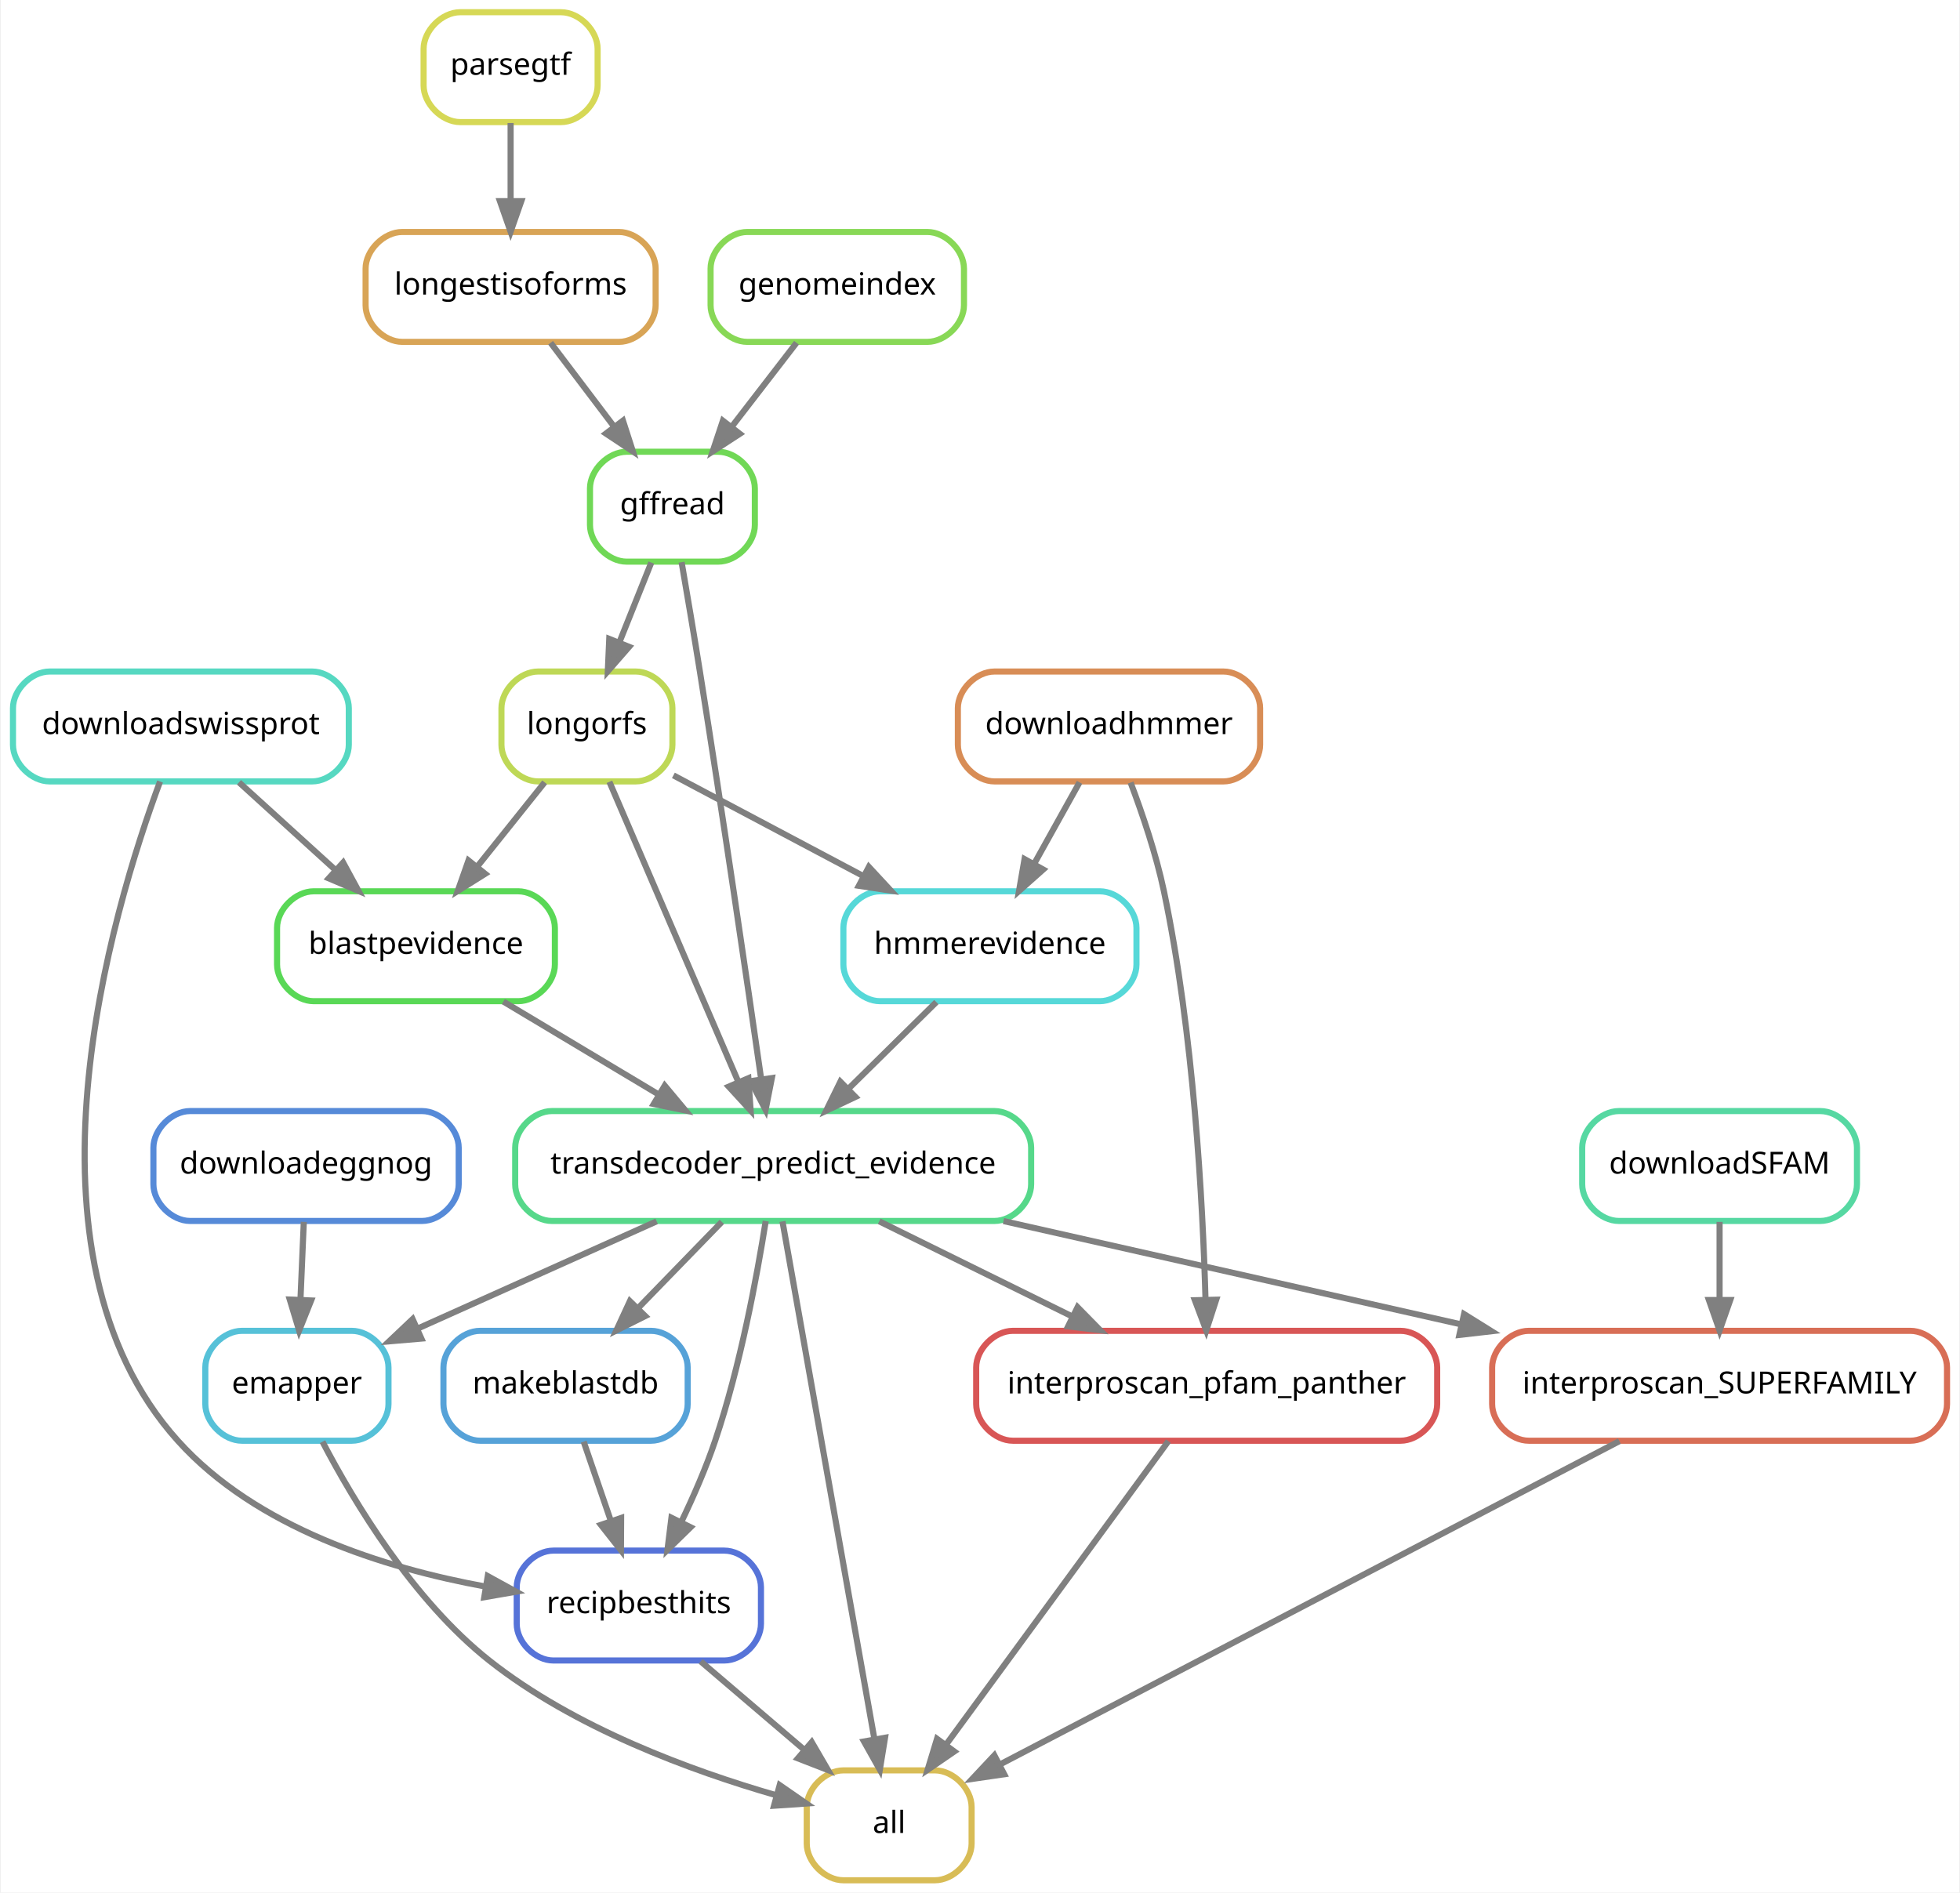
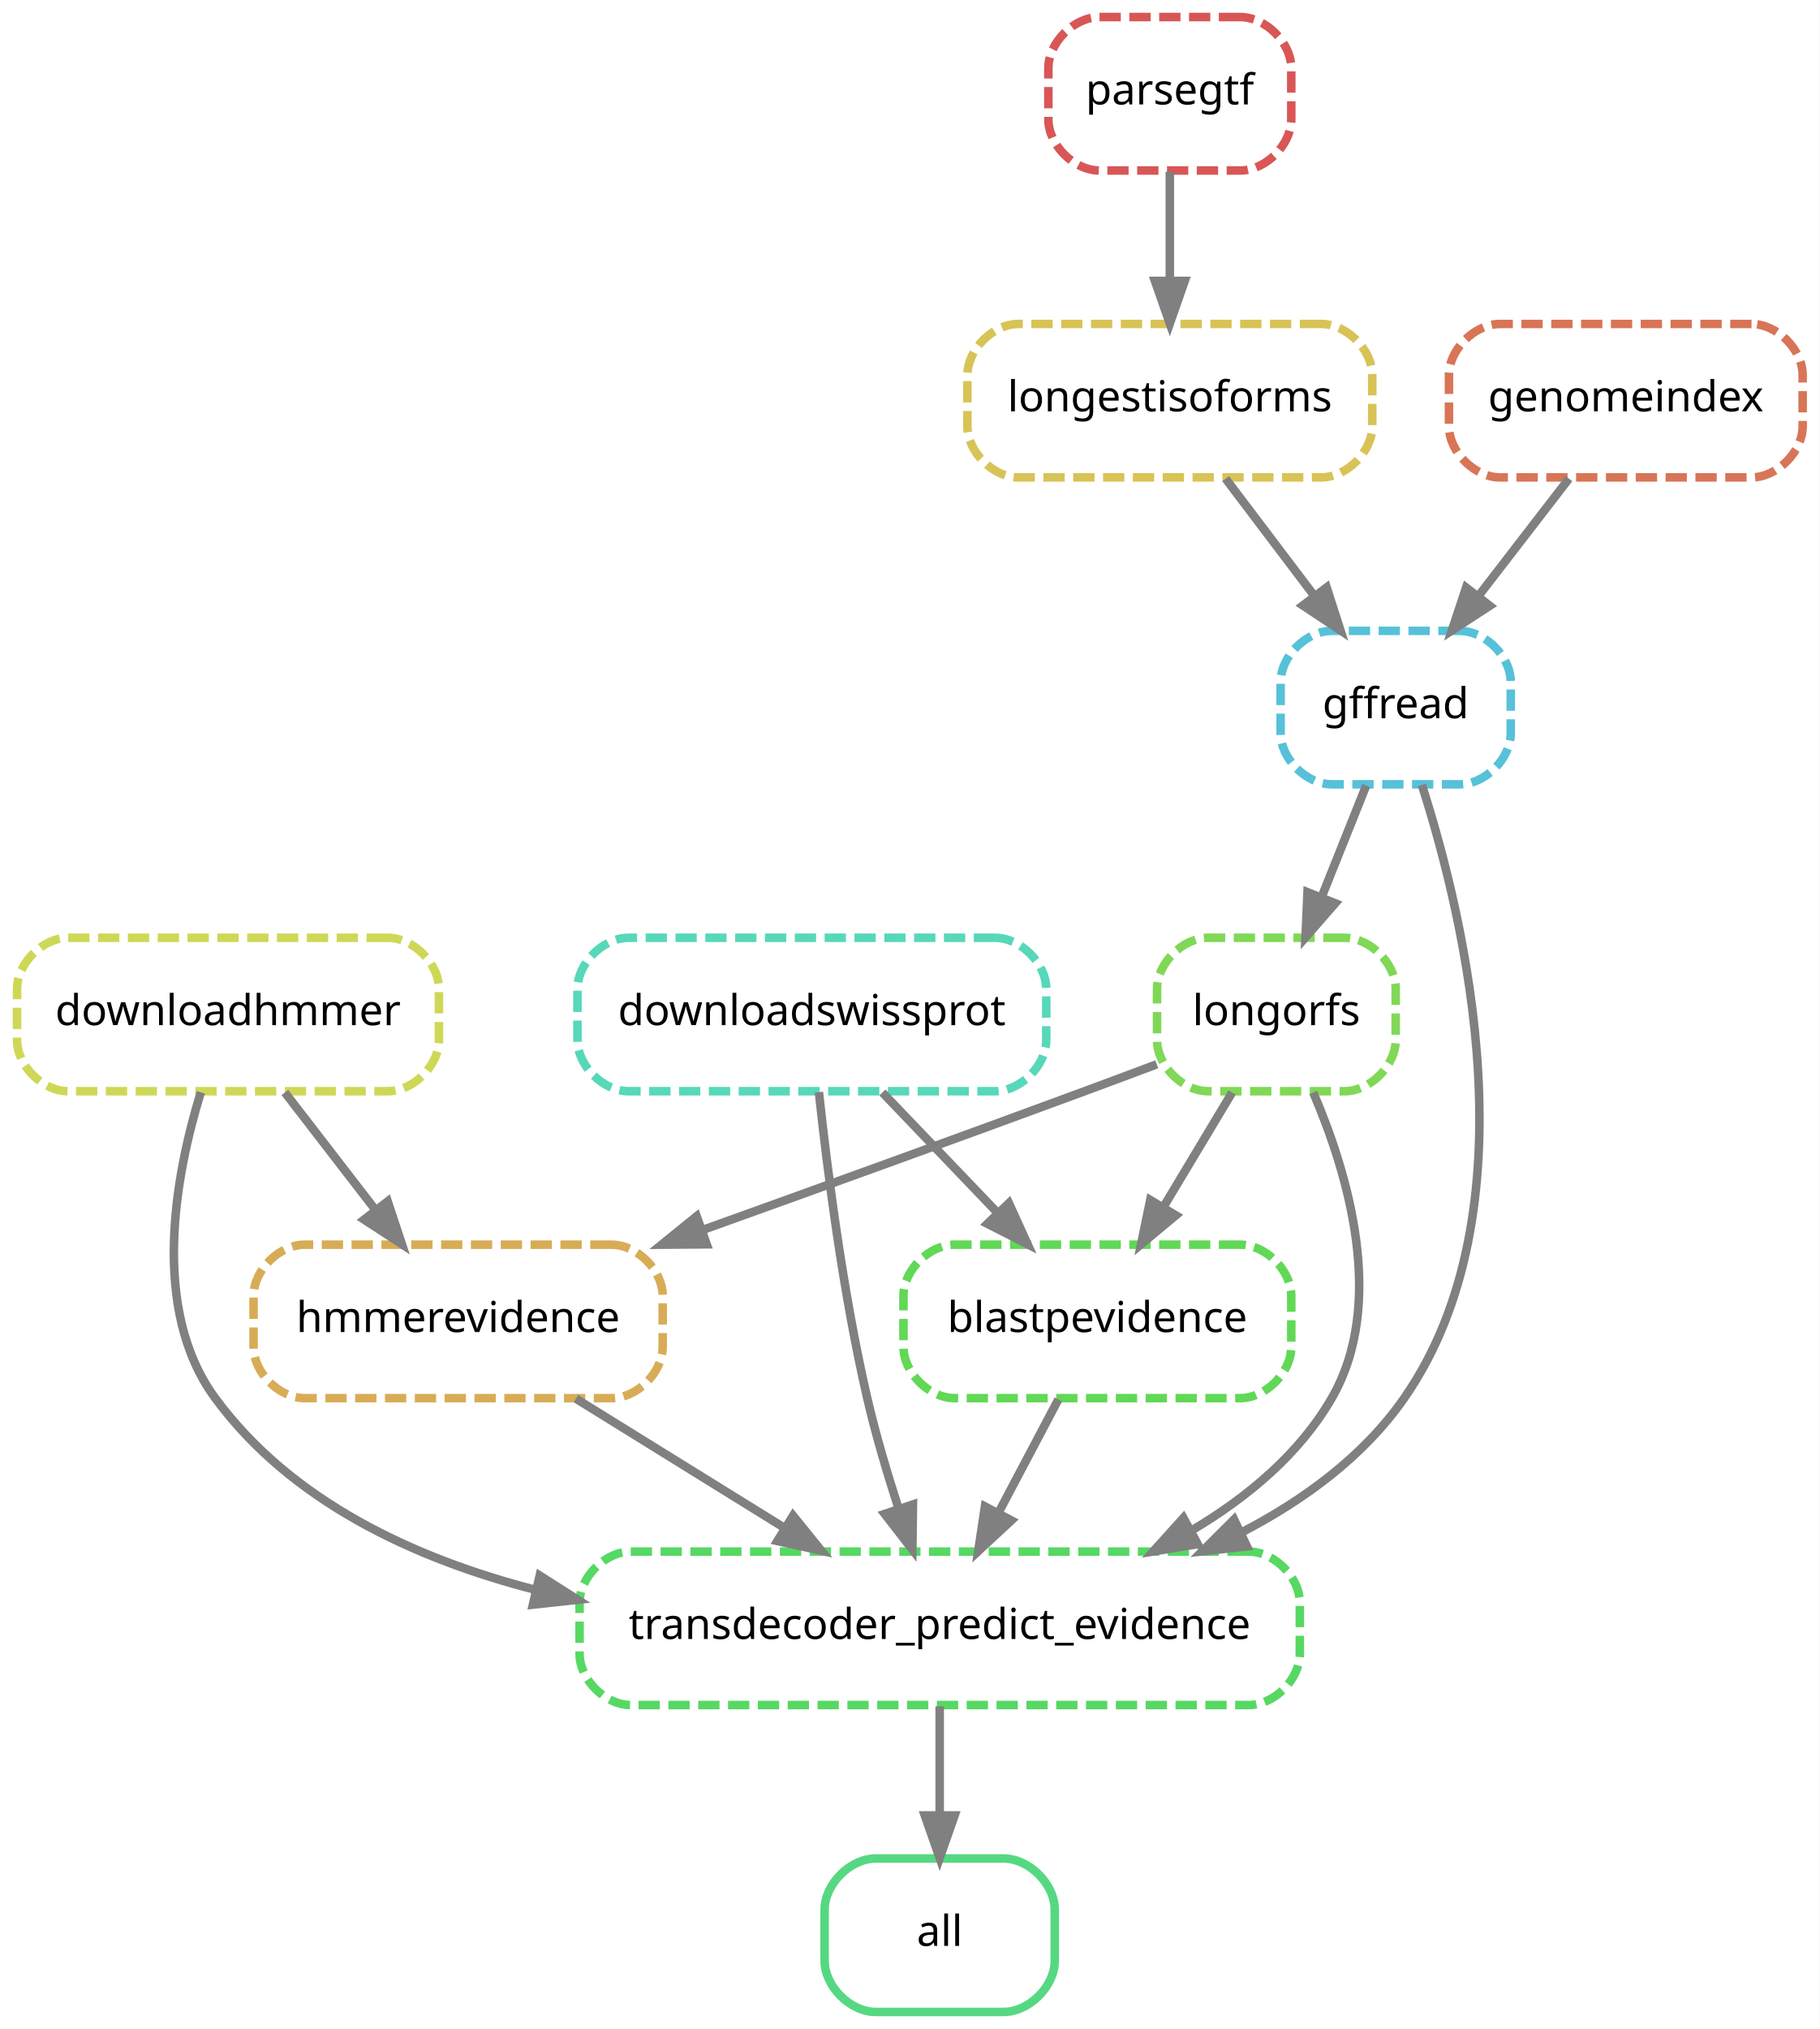
- <svg xmlns="http://www.w3.org/2000/svg" width="642pt" height="620pt" viewBox="0.00 0.00 641.50 620.00">
-   <g id="graph0" class="graph" transform="scale(1 1) rotate(0) translate(4 616)">
-     <polygon fill="white" stroke="transparent" points="-4,4 -4,-616 637.5,-616 637.5,4 -4,4" />
+ <svg xmlns="http://www.w3.org/2000/svg" width="427pt" height="476pt" viewBox="0.00 0.00 427.00 476.00">
+   <g id="graph0" class="graph" transform="scale(1 1) rotate(0) translate(4 472)">
+     <polygon fill="white" stroke="transparent" points="-4,4 -4,-472 423,-472 423,4 -4,4" />
    <g id="node1" class="node">
-       <path fill="none" stroke="#d8bc56" stroke-width="2" d="M302,-36C302,-36 272,-36 272,-36 266,-36 260,-30 260,-24 260,-24 260,-12 260,-12 260,-6 266,0 272,0 272,0 302,0 302,0 308,0 314,-6 314,-12 314,-12 314,-24 314,-24 314,-30 308,-36 302,-36" />
-       <text text-anchor="middle" x="287" y="-15.5" font-family="sans" font-size="10.00">all</text>
+       <path fill="none" stroke="#56d882" stroke-width="2" d="M231.5,-36C231.5,-36 201.5,-36 201.5,-36 195.5,-36 189.5,-30 189.5,-24 189.5,-24 189.5,-12 189.5,-12 189.5,-6 195.5,0 201.5,0 201.5,0 231.5,0 231.5,0 237.5,0 243.5,-6 243.5,-12 243.5,-12 243.5,-24 243.5,-24 243.5,-30 237.5,-36 231.5,-36" />
+       <text text-anchor="middle" x="216.5" y="-15.5" font-family="sans" font-size="10.00">all</text>
    </g>
    <g id="node2" class="node">
-       <path fill="none" stroke="#56d88a" stroke-width="2" d="M321.5,-252C321.5,-252 176.5,-252 176.5,-252 170.5,-252 164.5,-246 164.5,-240 164.5,-240 164.5,-228 164.5,-228 164.5,-222 170.5,-216 176.5,-216 176.5,-216 321.5,-216 321.5,-216 327.5,-216 333.5,-222 333.5,-228 333.5,-228 333.5,-240 333.5,-240 333.5,-246 327.5,-252 321.5,-252" />
-       <text text-anchor="middle" x="249" y="-231.5" font-family="sans" font-size="10.00">transdecoder_predict_evidence</text>
+       <path fill="none" stroke="#56d863" stroke-width="2" stroke-dasharray="5,2" d="M289,-108C289,-108 144,-108 144,-108 138,-108 132,-102 132,-96 132,-96 132,-84 132,-84 132,-78 138,-72 144,-72 144,-72 289,-72 289,-72 295,-72 301,-78 301,-84 301,-84 301,-96 301,-96 301,-102 295,-108 289,-108" />
+       <text text-anchor="middle" x="216.5" y="-87.5" font-family="sans" font-size="10.00">transdecoder_predict_evidence</text>
    </g>
    <g id="edge1" class="edge">
-       <path fill="none" stroke="grey" stroke-width="2" d="M252.05,-215.85C258.63,-178.75 274.25,-90.81 282.19,-46.1" />
-       <polygon fill="grey" stroke="grey" stroke-width="2" points="285.64,-46.69 283.94,-36.23 278.75,-45.47 285.64,-46.69" />
-     </g>
-     <g id="node12" class="node">
-       <path fill="none" stroke="#56c1d8" stroke-width="2" d="M111,-180C111,-180 75,-180 75,-180 69,-180 63,-174 63,-168 63,-168 63,-156 63,-156 63,-150 69,-144 75,-144 75,-144 111,-144 111,-144 117,-144 123,-150 123,-156 123,-156 123,-168 123,-168 123,-174 117,-180 111,-180" />
-       <text text-anchor="middle" x="93" y="-159.5" font-family="sans" font-size="10.00">emapper</text>
-     </g>
-     <g id="edge18" class="edge">
-       <path fill="none" stroke="grey" stroke-width="2" d="M210.84,-215.88C187.03,-205.19 156.45,-191.47 132.41,-180.68" />
-       <polygon fill="grey" stroke="grey" stroke-width="2" points="133.77,-177.46 123.21,-176.56 130.9,-183.84 133.77,-177.46" />
-     </g>
-     <g id="node14" class="node">
-       <path fill="none" stroke="#5673d8" stroke-width="2" d="M233,-108C233,-108 177,-108 177,-108 171,-108 165,-102 165,-96 165,-96 165,-84 165,-84 165,-78 171,-72 177,-72 177,-72 233,-72 233,-72 239,-72 245,-78 245,-84 245,-84 245,-96 245,-96 245,-102 239,-108 233,-108" />
-       <text text-anchor="middle" x="205" y="-87.5" font-family="sans" font-size="10.00">recipbesthits</text>
-     </g>
-     <g id="edge20" class="edge">
-       <path fill="none" stroke="grey" stroke-width="2" d="M246.56,-215.96C243.69,-197.81 238.24,-168.4 230,-144 227.01,-135.13 222.94,-125.79 218.95,-117.47" />
-       <polygon fill="grey" stroke="grey" stroke-width="2" points="221.95,-115.65 214.38,-108.25 215.68,-118.76 221.95,-115.65" />
-     </g>
-     <g id="node15" class="node">
-       <path fill="none" stroke="#56a2d8" stroke-width="2" d="M209,-180C209,-180 153,-180 153,-180 147,-180 141,-174 141,-168 141,-168 141,-156 141,-156 141,-150 147,-144 153,-144 153,-144 209,-144 209,-144 215,-144 221,-150 221,-156 221,-156 221,-168 221,-168 221,-174 215,-180 209,-180" />
-       <text text-anchor="middle" x="181" y="-159.5" font-family="sans" font-size="10.00">makeblastdb</text>
-     </g>
-     <g id="edge23" class="edge">
-       <path fill="none" stroke="grey" stroke-width="2" d="M232.19,-215.7C223.87,-207.14 213.69,-196.66 204.61,-187.3" />
-       <polygon fill="grey" stroke="grey" stroke-width="2" points="207.09,-184.84 197.62,-180.1 202.07,-189.72 207.09,-184.84" />
-     </g>
-     <g id="node16" class="node">
-       <path fill="none" stroke="#d85656" stroke-width="2" d="M454.5,-180C454.5,-180 327.5,-180 327.5,-180 321.5,-180 315.5,-174 315.5,-168 315.5,-168 315.5,-156 315.5,-156 315.5,-150 321.5,-144 327.5,-144 327.5,-144 454.5,-144 454.5,-144 460.5,-144 466.5,-150 466.5,-156 466.5,-156 466.5,-168 466.5,-168 466.5,-174 460.5,-180 454.5,-180" />
-       <text text-anchor="middle" x="391" y="-159.5" font-family="sans" font-size="10.00">interproscan_pfam_panther</text>
-     </g>
-     <g id="edge24" class="edge">
-       <path fill="none" stroke="grey" stroke-width="2" d="M283.74,-215.88C302.82,-206.47 326.68,-194.71 347.05,-184.67" />
-       <polygon fill="grey" stroke="grey" stroke-width="2" points="348.71,-187.75 356.13,-180.19 345.61,-181.47 348.71,-187.75" />
-     </g>
-     <g id="node17" class="node">
-       <path fill="none" stroke="#d86e56" stroke-width="2" d="M621.5,-180C621.5,-180 496.5,-180 496.5,-180 490.5,-180 484.5,-174 484.5,-168 484.5,-168 484.5,-156 484.5,-156 484.5,-150 490.5,-144 496.5,-144 496.5,-144 621.5,-144 621.5,-144 627.5,-144 633.5,-150 633.5,-156 633.5,-156 633.5,-168 633.5,-168 633.5,-174 627.5,-180 621.5,-180" />
-       <text text-anchor="middle" x="559" y="-159.5" font-family="sans" font-size="10.00">interproscan_SUPERFAMILY</text>
-     </g>
-     <g id="edge26" class="edge">
-       <path fill="none" stroke="grey" stroke-width="2" d="M324.44,-215.97C369.78,-205.73 427.59,-192.67 474.47,-182.09" />
-       <polygon fill="grey" stroke="grey" stroke-width="2" points="475.31,-185.48 484.3,-179.87 473.77,-178.66 475.31,-185.48" />
+       <path fill="none" stroke="grey" stroke-width="2" d="M216.5,-71.7C216.5,-63.98 216.5,-54.71 216.5,-46.11" />
+       <polygon fill="grey" stroke="grey" stroke-width="2" points="220,-46.1 216.5,-36.1 213,-46.1 220,-46.1" />
    </g>
    <g id="node3" class="node">
-       <path fill="none" stroke="#70d856" stroke-width="2" d="M231,-468C231,-468 201,-468 201,-468 195,-468 189,-462 189,-456 189,-456 189,-444 189,-444 189,-438 195,-432 201,-432 201,-432 231,-432 231,-432 237,-432 243,-438 243,-444 243,-444 243,-456 243,-456 243,-462 237,-468 231,-468" />
-       <text text-anchor="middle" x="216" y="-447.5" font-family="sans" font-size="10.00">gffread</text>
+       <path fill="none" stroke="#ced856" stroke-width="2" stroke-dasharray="5,2" d="M87,-252C87,-252 12,-252 12,-252 6,-252 0,-246 0,-240 0,-240 0,-228 0,-228 0,-222 6,-216 12,-216 12,-216 87,-216 87,-216 93,-216 99,-222 99,-228 99,-228 99,-240 99,-240 99,-246 93,-252 87,-252" />
+       <text text-anchor="middle" x="49.5" y="-231.5" font-family="sans" font-size="10.00">downloadhmmer</text>
+     </g>
+     <g id="edge2" class="edge">
+       <path fill="none" stroke="grey" stroke-width="2" d="M43.12,-215.75C37.14,-196.33 31.2,-164.8 46.5,-144 64.28,-119.84 93,-106.38 121.82,-98.98" />
+       <polygon fill="grey" stroke="grey" stroke-width="2" points="122.64,-102.38 131.58,-96.69 121.05,-95.56 122.64,-102.38" />
+     </g>
+     <g id="node10" class="node">
+       <path fill="none" stroke="#d8ac56" stroke-width="2" stroke-dasharray="5,2" d="M139.5,-180C139.5,-180 67.5,-180 67.5,-180 61.5,-180 55.5,-174 55.5,-168 55.5,-168 55.5,-156 55.5,-156 55.5,-150 61.5,-144 67.5,-144 67.5,-144 139.5,-144 139.5,-144 145.5,-144 151.5,-150 151.5,-156 151.5,-156 151.5,-168 151.5,-168 151.5,-174 145.5,-180 139.5,-180" />
+       <text text-anchor="middle" x="103.5" y="-159.5" font-family="sans" font-size="10.00">hmmerevidence</text>
+     </g>
+     <g id="edge13" class="edge">
+       <path fill="none" stroke="grey" stroke-width="2" d="M62.85,-215.7C69.26,-207.39 77.06,-197.28 84.11,-188.14" />
+       <polygon fill="grey" stroke="grey" stroke-width="2" points="86.97,-190.16 90.31,-180.1 81.43,-185.88 86.97,-190.16" />
+     </g>
+     <g id="node4" class="node">
+       <path fill="none" stroke="#56d8b9" stroke-width="2" stroke-dasharray="5,2" d="M229.5,-252C229.5,-252 143.5,-252 143.5,-252 137.5,-252 131.5,-246 131.5,-240 131.5,-240 131.5,-228 131.5,-228 131.5,-222 137.5,-216 143.5,-216 143.5,-216 229.5,-216 229.5,-216 235.5,-216 241.5,-222 241.5,-228 241.5,-228 241.5,-240 241.5,-240 241.5,-246 235.5,-252 229.5,-252" />
+       <text text-anchor="middle" x="186.5" y="-231.5" font-family="sans" font-size="10.00">downloadswissprot</text>
+     </g>
+     <g id="edge3" class="edge">
+       <path fill="none" stroke="grey" stroke-width="2" d="M188.16,-215.78C190.1,-197.74 193.79,-168.64 199.5,-144 201.49,-135.43 204.21,-126.26 206.89,-117.99" />
+       <polygon fill="grey" stroke="grey" stroke-width="2" points="210.23,-119.06 210.09,-108.46 203.59,-116.83 210.23,-119.06" />
+     </g>
+     <g id="node11" class="node">
+       <path fill="none" stroke="#61d856" stroke-width="2" stroke-dasharray="5,2" d="M287,-180C287,-180 220,-180 220,-180 214,-180 208,-174 208,-168 208,-168 208,-156 208,-156 208,-150 214,-144 220,-144 220,-144 287,-144 287,-144 293,-144 299,-150 299,-156 299,-156 299,-168 299,-168 299,-174 293,-180 287,-180" />
+       <text text-anchor="middle" x="253.5" y="-159.5" font-family="sans" font-size="10.00">blastpevidence</text>
+     </g>
+     <g id="edge15" class="edge">
+       <path fill="none" stroke="grey" stroke-width="2" d="M203.06,-215.7C211.18,-207.22 221.09,-196.86 229.97,-187.58" />
+       <polygon fill="grey" stroke="grey" stroke-width="2" points="232.74,-189.75 237.13,-180.1 227.69,-184.91 232.74,-189.75" />
+     </g>
+     <g id="node5" class="node">
+       <path fill="none" stroke="#56c1d8" stroke-width="2" stroke-dasharray="5,2" d="M338.5,-324C338.5,-324 308.5,-324 308.5,-324 302.5,-324 296.5,-318 296.5,-312 296.5,-312 296.5,-300 296.5,-300 296.5,-294 302.5,-288 308.5,-288 308.5,-288 338.5,-288 338.5,-288 344.5,-288 350.5,-294 350.5,-300 350.5,-300 350.5,-312 350.5,-312 350.5,-318 344.5,-324 338.5,-324" />
+       <text text-anchor="middle" x="323.5" y="-303.5" font-family="sans" font-size="10.00">gffread</text>
+     </g>
+     <g id="edge4" class="edge">
+       <path fill="none" stroke="grey" stroke-width="2" d="M329.64,-287.86C339.78,-256.24 356.06,-187.95 325.5,-144 316.05,-130.41 302.11,-120.17 287.34,-112.5" />
+       <polygon fill="grey" stroke="grey" stroke-width="2" points="288.6,-109.22 278.07,-108.05 285.57,-115.53 288.6,-109.22" />
+     </g>
+     <g id="node9" class="node">
+       <path fill="none" stroke="#80d856" stroke-width="2" stroke-dasharray="5,2" d="M311.5,-252C311.5,-252 279.5,-252 279.5,-252 273.5,-252 267.5,-246 267.5,-240 267.5,-240 267.5,-228 267.5,-228 267.5,-222 273.5,-216 279.5,-216 279.5,-216 311.5,-216 311.5,-216 317.5,-216 323.5,-222 323.5,-228 323.5,-228 323.5,-240 323.5,-240 323.5,-246 317.5,-252 311.5,-252" />
+       <text text-anchor="middle" x="295.5" y="-231.5" font-family="sans" font-size="10.00">longorfs</text>
+     </g>
+     <g id="edge11" class="edge">
+       <path fill="none" stroke="grey" stroke-width="2" d="M316.58,-287.7C313.43,-279.81 309.62,-270.3 306.12,-261.55" />
+       <polygon fill="grey" stroke="grey" stroke-width="2" points="309.31,-260.09 302.34,-252.1 302.81,-262.69 309.31,-260.09" />
+     </g>
+     <g id="node6" class="node">
+       <path fill="none" stroke="#d8c356" stroke-width="2" stroke-dasharray="5,2" d="M306,-396C306,-396 235,-396 235,-396 229,-396 223,-390 223,-384 223,-384 223,-372 223,-372 223,-366 229,-360 235,-360 235,-360 306,-360 306,-360 312,-360 318,-366 318,-372 318,-372 318,-384 318,-384 318,-390 312,-396 306,-396" />
+       <text text-anchor="middle" x="270.5" y="-375.5" font-family="sans" font-size="10.00">longestisoforms</text>
+     </g>
+     <g id="edge8" class="edge">
+       <path fill="none" stroke="grey" stroke-width="2" d="M283.6,-359.7C289.89,-351.39 297.55,-341.28 304.46,-332.14" />
+       <polygon fill="grey" stroke="grey" stroke-width="2" points="307.3,-334.19 310.55,-324.1 301.72,-329.96 307.3,-334.19" />
+     </g>
+     <g id="node7" class="node">
+       <path fill="none" stroke="#d85656" stroke-width="2" stroke-dasharray="5,2" d="M287,-468C287,-468 254,-468 254,-468 248,-468 242,-462 242,-456 242,-456 242,-444 242,-444 242,-438 248,-432 254,-432 254,-432 287,-432 287,-432 293,-432 299,-438 299,-444 299,-444 299,-456 299,-456 299,-462 293,-468 287,-468" />
+       <text text-anchor="middle" x="270.5" y="-447.5" font-family="sans" font-size="10.00">parsegtf</text>
+     </g>
+     <g id="edge10" class="edge">
+       <path fill="none" stroke="grey" stroke-width="2" d="M270.5,-431.7C270.5,-423.98 270.5,-414.71 270.5,-406.11" />
+       <polygon fill="grey" stroke="grey" stroke-width="2" points="274,-406.1 270.5,-396.1 267,-406.1 274,-406.1" />
+     </g>
+     <g id="node8" class="node">
+       <path fill="none" stroke="#d87556" stroke-width="2" stroke-dasharray="5,2" d="M407,-396C407,-396 348,-396 348,-396 342,-396 336,-390 336,-384 336,-384 336,-372 336,-372 336,-366 342,-360 348,-360 348,-360 407,-360 407,-360 413,-360 419,-366 419,-372 419,-372 419,-384 419,-384 419,-390 413,-396 407,-396" />
+       <text text-anchor="middle" x="377.5" y="-375.5" font-family="sans" font-size="10.00">genomeindex</text>
+     </g>
+     <g id="edge9" class="edge">
+       <path fill="none" stroke="grey" stroke-width="2" d="M364.15,-359.7C357.74,-351.39 349.94,-341.28 342.89,-332.14" />
+       <polygon fill="grey" stroke="grey" stroke-width="2" points="345.57,-329.88 336.69,-324.1 340.03,-334.16 345.57,-329.88" />
+     </g>
+     <g id="edge5" class="edge">
+       <path fill="none" stroke="grey" stroke-width="2" d="M304.15,-215.71C312.27,-196.83 321.39,-166.31 308.5,-144 300.93,-130.9 288.76,-120.76 275.72,-113.02" />
+       <polygon fill="grey" stroke="grey" stroke-width="2" points="277.05,-109.75 266.59,-108.03 273.69,-115.9 277.05,-109.75" />
+     </g>
+     <g id="edge12" class="edge">
+       <path fill="none" stroke="grey" stroke-width="2" d="M267.44,-222.32C261.83,-220.21 255.98,-218.02 250.5,-216 221.03,-205.12 188.15,-193.24 160.97,-183.49" />
+       <polygon fill="grey" stroke="grey" stroke-width="2" points="161.83,-180.08 151.23,-180 159.47,-186.67 161.83,-180.08" />
+     </g>
+     <g id="edge14" class="edge">
+       <path fill="none" stroke="grey" stroke-width="2" d="M285.12,-215.7C280.24,-207.56 274.31,-197.69 268.92,-188.7" />
+       <polygon fill="grey" stroke="grey" stroke-width="2" points="271.91,-186.88 263.76,-180.1 265.91,-190.48 271.91,-186.88" />
    </g>
    <g id="edge6" class="edge">
-       <path fill="none" stroke="grey" stroke-width="2" d="M219.01,-431.83C220.8,-421.46 223.09,-407.98 225,-396 232.47,-349.11 240.48,-294.42 245.09,-262.37" />
-       <polygon fill="grey" stroke="grey" stroke-width="2" points="248.57,-262.81 246.52,-252.41 241.64,-261.81 248.57,-262.81" />
-     </g>
-     <g id="node7" class="node">
-       <path fill="none" stroke="#bed856" stroke-width="2" d="M204,-396C204,-396 172,-396 172,-396 166,-396 160,-390 160,-384 160,-384 160,-372 160,-372 160,-366 166,-360 172,-360 172,-360 204,-360 204,-360 210,-360 216,-366 216,-372 216,-372 216,-384 216,-384 216,-390 210,-396 204,-396" />
-       <text text-anchor="middle" x="188" y="-375.5" font-family="sans" font-size="10.00">longorfs</text>
-     </g>
-     <g id="edge13" class="edge">
-       <path fill="none" stroke="grey" stroke-width="2" d="M209.08,-431.7C205.93,-423.81 202.12,-414.3 198.62,-405.55" />
-       <polygon fill="grey" stroke="grey" stroke-width="2" points="201.81,-404.09 194.84,-396.1 195.31,-406.69 201.81,-404.09" />
-     </g>
-     <g id="node4" class="node">
-       <path fill="none" stroke="#d8a456" stroke-width="2" d="M198.5,-540C198.5,-540 127.5,-540 127.5,-540 121.5,-540 115.5,-534 115.5,-528 115.5,-528 115.5,-516 115.5,-516 115.5,-510 121.5,-504 127.5,-504 127.5,-504 198.5,-504 198.5,-504 204.5,-504 210.5,-510 210.5,-516 210.5,-516 210.5,-528 210.5,-528 210.5,-534 204.5,-540 198.5,-540" />
-       <text text-anchor="middle" x="163" y="-519.5" font-family="sans" font-size="10.00">longestisoforms</text>
-     </g>
-     <g id="edge10" class="edge">
-       <path fill="none" stroke="grey" stroke-width="2" d="M176.1,-503.7C182.39,-495.39 190.05,-485.28 196.96,-476.14" />
-       <polygon fill="grey" stroke="grey" stroke-width="2" points="199.8,-478.19 203.05,-468.1 194.22,-473.96 199.8,-478.19" />
-     </g>
-     <g id="node5" class="node">
-       <path fill="none" stroke="#d6d856" stroke-width="2" d="M179.5,-612C179.5,-612 146.5,-612 146.5,-612 140.5,-612 134.5,-606 134.5,-600 134.5,-600 134.5,-588 134.5,-588 134.5,-582 140.5,-576 146.5,-576 146.5,-576 179.5,-576 179.5,-576 185.5,-576 191.5,-582 191.5,-588 191.5,-588 191.5,-600 191.5,-600 191.5,-606 185.5,-612 179.5,-612" />
-       <text text-anchor="middle" x="163" y="-591.5" font-family="sans" font-size="10.00">parsegtf</text>
-     </g>
-     <g id="edge12" class="edge">
-       <path fill="none" stroke="grey" stroke-width="2" d="M163,-575.7C163,-567.98 163,-558.71 163,-550.11" />
-       <polygon fill="grey" stroke="grey" stroke-width="2" points="166.5,-550.1 163,-540.1 159.5,-550.1 166.5,-550.1" />
-     </g>
-     <g id="node6" class="node">
-       <path fill="none" stroke="#88d856" stroke-width="2" d="M299.5,-540C299.5,-540 240.5,-540 240.5,-540 234.5,-540 228.5,-534 228.5,-528 228.5,-528 228.5,-516 228.5,-516 228.5,-510 234.5,-504 240.5,-504 240.5,-504 299.5,-504 299.5,-504 305.5,-504 311.5,-510 311.5,-516 311.5,-516 311.5,-528 311.5,-528 311.5,-534 305.5,-540 299.5,-540" />
-       <text text-anchor="middle" x="270" y="-519.5" font-family="sans" font-size="10.00">genomeindex</text>
-     </g>
-     <g id="edge11" class="edge">
-       <path fill="none" stroke="grey" stroke-width="2" d="M256.65,-503.7C250.24,-495.39 242.44,-485.28 235.39,-476.14" />
-       <polygon fill="grey" stroke="grey" stroke-width="2" points="238.07,-473.88 229.19,-468.1 232.53,-478.16 238.07,-473.88" />
+       <path fill="none" stroke="grey" stroke-width="2" d="M131.14,-143.88C145.92,-134.72 164.29,-123.34 180.2,-113.48" />
+       <polygon fill="grey" stroke="grey" stroke-width="2" points="182.09,-116.43 188.75,-108.19 178.41,-110.48 182.09,-116.43" />
    </g>
    <g id="edge7" class="edge">
-       <path fill="none" stroke="grey" stroke-width="2" d="M195.36,-359.87C205.85,-335.46 225.19,-290.43 237.56,-261.64" />
-       <polygon fill="grey" stroke="grey" stroke-width="2" points="240.88,-262.76 241.62,-252.19 234.45,-260 240.88,-262.76" />
-     </g>
-     <g id="node8" class="node">
-       <path fill="none" stroke="#56d8d8" stroke-width="2" d="M356,-324C356,-324 284,-324 284,-324 278,-324 272,-318 272,-312 272,-312 272,-300 272,-300 272,-294 278,-288 284,-288 284,-288 356,-288 356,-288 362,-288 368,-294 368,-300 368,-300 368,-312 368,-312 368,-318 362,-324 356,-324" />
-       <text text-anchor="middle" x="320" y="-303.5" font-family="sans" font-size="10.00">hmmerevidence</text>
-     </g>
-     <g id="edge14" class="edge">
-       <path fill="none" stroke="grey" stroke-width="2" d="M216.32,-361.98C234.45,-352.37 258.29,-339.73 278.53,-328.99" />
-       <polygon fill="grey" stroke="grey" stroke-width="2" points="280.35,-331.99 287.55,-324.21 277.07,-325.8 280.35,-331.99" />
-     </g>
-     <g id="node10" class="node">
-       <path fill="none" stroke="#59d856" stroke-width="2" d="M165.5,-324C165.5,-324 98.5,-324 98.5,-324 92.5,-324 86.5,-318 86.5,-312 86.5,-312 86.5,-300 86.5,-300 86.5,-294 92.5,-288 98.5,-288 98.5,-288 165.5,-288 165.5,-288 171.5,-288 177.5,-294 177.5,-300 177.5,-300 177.5,-312 177.5,-312 177.5,-318 171.5,-324 165.5,-324" />
-       <text text-anchor="middle" x="132" y="-303.5" font-family="sans" font-size="10.00">blastpevidence</text>
-     </g>
-     <g id="edge16" class="edge">
-       <path fill="none" stroke="grey" stroke-width="2" d="M174.16,-359.7C167.51,-351.39 159.42,-341.28 152.11,-332.14" />
-       <polygon fill="grey" stroke="grey" stroke-width="2" points="154.66,-329.73 145.68,-324.1 149.2,-334.1 154.66,-329.73" />
-     </g>
-     <g id="edge8" class="edge">
-       <path fill="none" stroke="grey" stroke-width="2" d="M302.45,-287.7C293.77,-279.14 283.14,-268.66 273.65,-259.3" />
-       <polygon fill="grey" stroke="grey" stroke-width="2" points="275.93,-256.63 266.35,-252.1 271.01,-261.62 275.93,-256.63" />
-     </g>
-     <g id="node9" class="node">
-       <path fill="none" stroke="#d88d56" stroke-width="2" d="M396.5,-396C396.5,-396 321.5,-396 321.5,-396 315.5,-396 309.5,-390 309.5,-384 309.5,-384 309.5,-372 309.5,-372 309.5,-366 315.5,-360 321.5,-360 321.5,-360 396.5,-360 396.5,-360 402.5,-360 408.5,-366 408.5,-372 408.5,-372 408.5,-384 408.5,-384 408.5,-390 402.5,-396 396.5,-396" />
-       <text text-anchor="middle" x="359" y="-375.5" font-family="sans" font-size="10.00">downloadhmmer</text>
-     </g>
-     <g id="edge15" class="edge">
-       <path fill="none" stroke="grey" stroke-width="2" d="M349.36,-359.7C344.87,-351.64 339.44,-341.89 334.48,-332.98" />
-       <polygon fill="grey" stroke="grey" stroke-width="2" points="337.45,-331.14 329.53,-324.1 331.34,-334.54 337.45,-331.14" />
-     </g>
-     <g id="edge25" class="edge">
-       <path fill="none" stroke="grey" stroke-width="2" d="M366.08,-359.63C369.94,-349.42 374.44,-336.17 377,-324 386.74,-277.62 389.72,-222.36 390.62,-190.12" />
-       <polygon fill="grey" stroke="grey" stroke-width="2" points="394.12,-190.2 390.86,-180.12 387.13,-190.03 394.12,-190.2" />
-     </g>
-     <g id="edge9" class="edge">
-       <path fill="none" stroke="grey" stroke-width="2" d="M160.62,-287.88C175.92,-278.72 194.94,-267.34 211.42,-257.48" />
-       <polygon fill="grey" stroke="grey" stroke-width="2" points="213.48,-260.33 220.27,-252.19 209.89,-254.32 213.48,-260.33" />
-     </g>
-     <g id="node11" class="node">
-       <path fill="none" stroke="#56d8c1" stroke-width="2" d="M98,-396C98,-396 12,-396 12,-396 6,-396 0,-390 0,-384 0,-384 0,-372 0,-372 0,-366 6,-360 12,-360 12,-360 98,-360 98,-360 104,-360 110,-366 110,-372 110,-372 110,-384 110,-384 110,-390 104,-396 98,-396" />
-       <text text-anchor="middle" x="55" y="-375.5" font-family="sans" font-size="10.00">downloadswissprot</text>
-     </g>
-     <g id="edge17" class="edge">
-       <path fill="none" stroke="grey" stroke-width="2" d="M74.03,-359.7C83.54,-351.05 95.21,-340.45 105.57,-331.03" />
-       <polygon fill="grey" stroke="grey" stroke-width="2" points="108.14,-333.42 113.19,-324.1 103.43,-328.24 108.14,-333.42" />
-     </g>
-     <g id="edge21" class="edge">
-       <path fill="none" stroke="grey" stroke-width="2" d="M48.18,-359.97C32.38,-317.43 -1.32,-205.5 54,-144 79.68,-115.45 121.64,-102.28 154.82,-96.21" />
-       <polygon fill="grey" stroke="grey" stroke-width="2" points="155.52,-99.64 164.81,-94.54 154.37,-92.73 155.52,-99.64" />
-     </g>
-     <g id="edge2" class="edge">
-       <path fill="none" stroke="grey" stroke-width="2" d="M101.38,-143.68C111.72,-123.9 131.06,-91.74 156,-72 183.84,-49.96 222.07,-35.9 250.05,-27.84" />
-       <polygon fill="grey" stroke="grey" stroke-width="2" points="251.14,-31.17 259.85,-25.14 249.28,-24.42 251.14,-31.17" />
-     </g>
-     <g id="node13" class="node">
-       <path fill="none" stroke="#568ad8" stroke-width="2" d="M134,-252C134,-252 58,-252 58,-252 52,-252 46,-246 46,-240 46,-240 46,-228 46,-228 46,-222 52,-216 58,-216 58,-216 134,-216 134,-216 140,-216 146,-222 146,-228 146,-228 146,-240 146,-240 146,-246 140,-252 134,-252" />
-       <text text-anchor="middle" x="96" y="-231.5" font-family="sans" font-size="10.00">downloadeggnog</text>
-     </g>
-     <g id="edge19" class="edge">
-       <path fill="none" stroke="grey" stroke-width="2" d="M95.26,-215.7C94.93,-207.98 94.53,-198.71 94.16,-190.11" />
-       <polygon fill="grey" stroke="grey" stroke-width="2" points="97.66,-189.95 93.73,-180.1 90.66,-190.25 97.66,-189.95" />
-     </g>
-     <g id="edge3" class="edge">
-       <path fill="none" stroke="grey" stroke-width="2" d="M225.27,-71.7C235.5,-62.97 248.06,-52.24 259.18,-42.75" />
-       <polygon fill="grey" stroke="grey" stroke-width="2" points="261.63,-45.26 266.96,-36.1 257.09,-39.94 261.63,-45.26" />
-     </g>
-     <g id="edge22" class="edge">
-       <path fill="none" stroke="grey" stroke-width="2" d="M186.93,-143.7C189.61,-135.9 192.83,-126.51 195.8,-117.83" />
-       <polygon fill="grey" stroke="grey" stroke-width="2" points="199.2,-118.7 199.14,-108.1 192.58,-116.43 199.2,-118.7" />
-     </g>
-     <g id="edge4" class="edge">
-       <path fill="none" stroke="grey" stroke-width="2" d="M378.46,-143.87C360.34,-119.14 326.73,-73.24 305.68,-44.51" />
-       <polygon fill="grey" stroke="grey" stroke-width="2" points="308.32,-42.19 299.59,-36.19 302.67,-46.33 308.32,-42.19" />
-     </g>
-     <g id="edge5" class="edge">
-       <path fill="none" stroke="grey" stroke-width="2" d="M526.19,-143.87C475.01,-117.15 376.51,-65.73 323.28,-37.94" />
-       <polygon fill="grey" stroke="grey" stroke-width="2" points="324.68,-34.73 314.2,-33.2 321.45,-40.93 324.68,-34.73" />
-     </g>
-     <g id="node18" class="node">
-       <path fill="none" stroke="#56d8a2" stroke-width="2" d="M592,-252C592,-252 526,-252 526,-252 520,-252 514,-246 514,-240 514,-240 514,-228 514,-228 514,-222 520,-216 526,-216 526,-216 592,-216 592,-216 598,-216 604,-222 604,-228 604,-228 604,-240 604,-240 604,-246 598,-252 592,-252" />
-       <text text-anchor="middle" x="559" y="-231.5" font-family="sans" font-size="10.00">downloadSFAM</text>
-     </g>
-     <g id="edge27" class="edge">
-       <path fill="none" stroke="grey" stroke-width="2" d="M559,-215.7C559,-207.98 559,-198.71 559,-190.11" />
-       <polygon fill="grey" stroke="grey" stroke-width="2" points="562.5,-190.1 559,-180.1 555.5,-190.1 562.5,-190.1" />
+       <path fill="none" stroke="grey" stroke-width="2" d="M244.35,-143.7C240.1,-135.64 234.94,-125.89 230.23,-116.98" />
+       <polygon fill="grey" stroke="grey" stroke-width="2" points="233.31,-115.31 225.54,-108.1 227.12,-118.58 233.31,-115.31" />
    </g>
  </g>
</svg>
